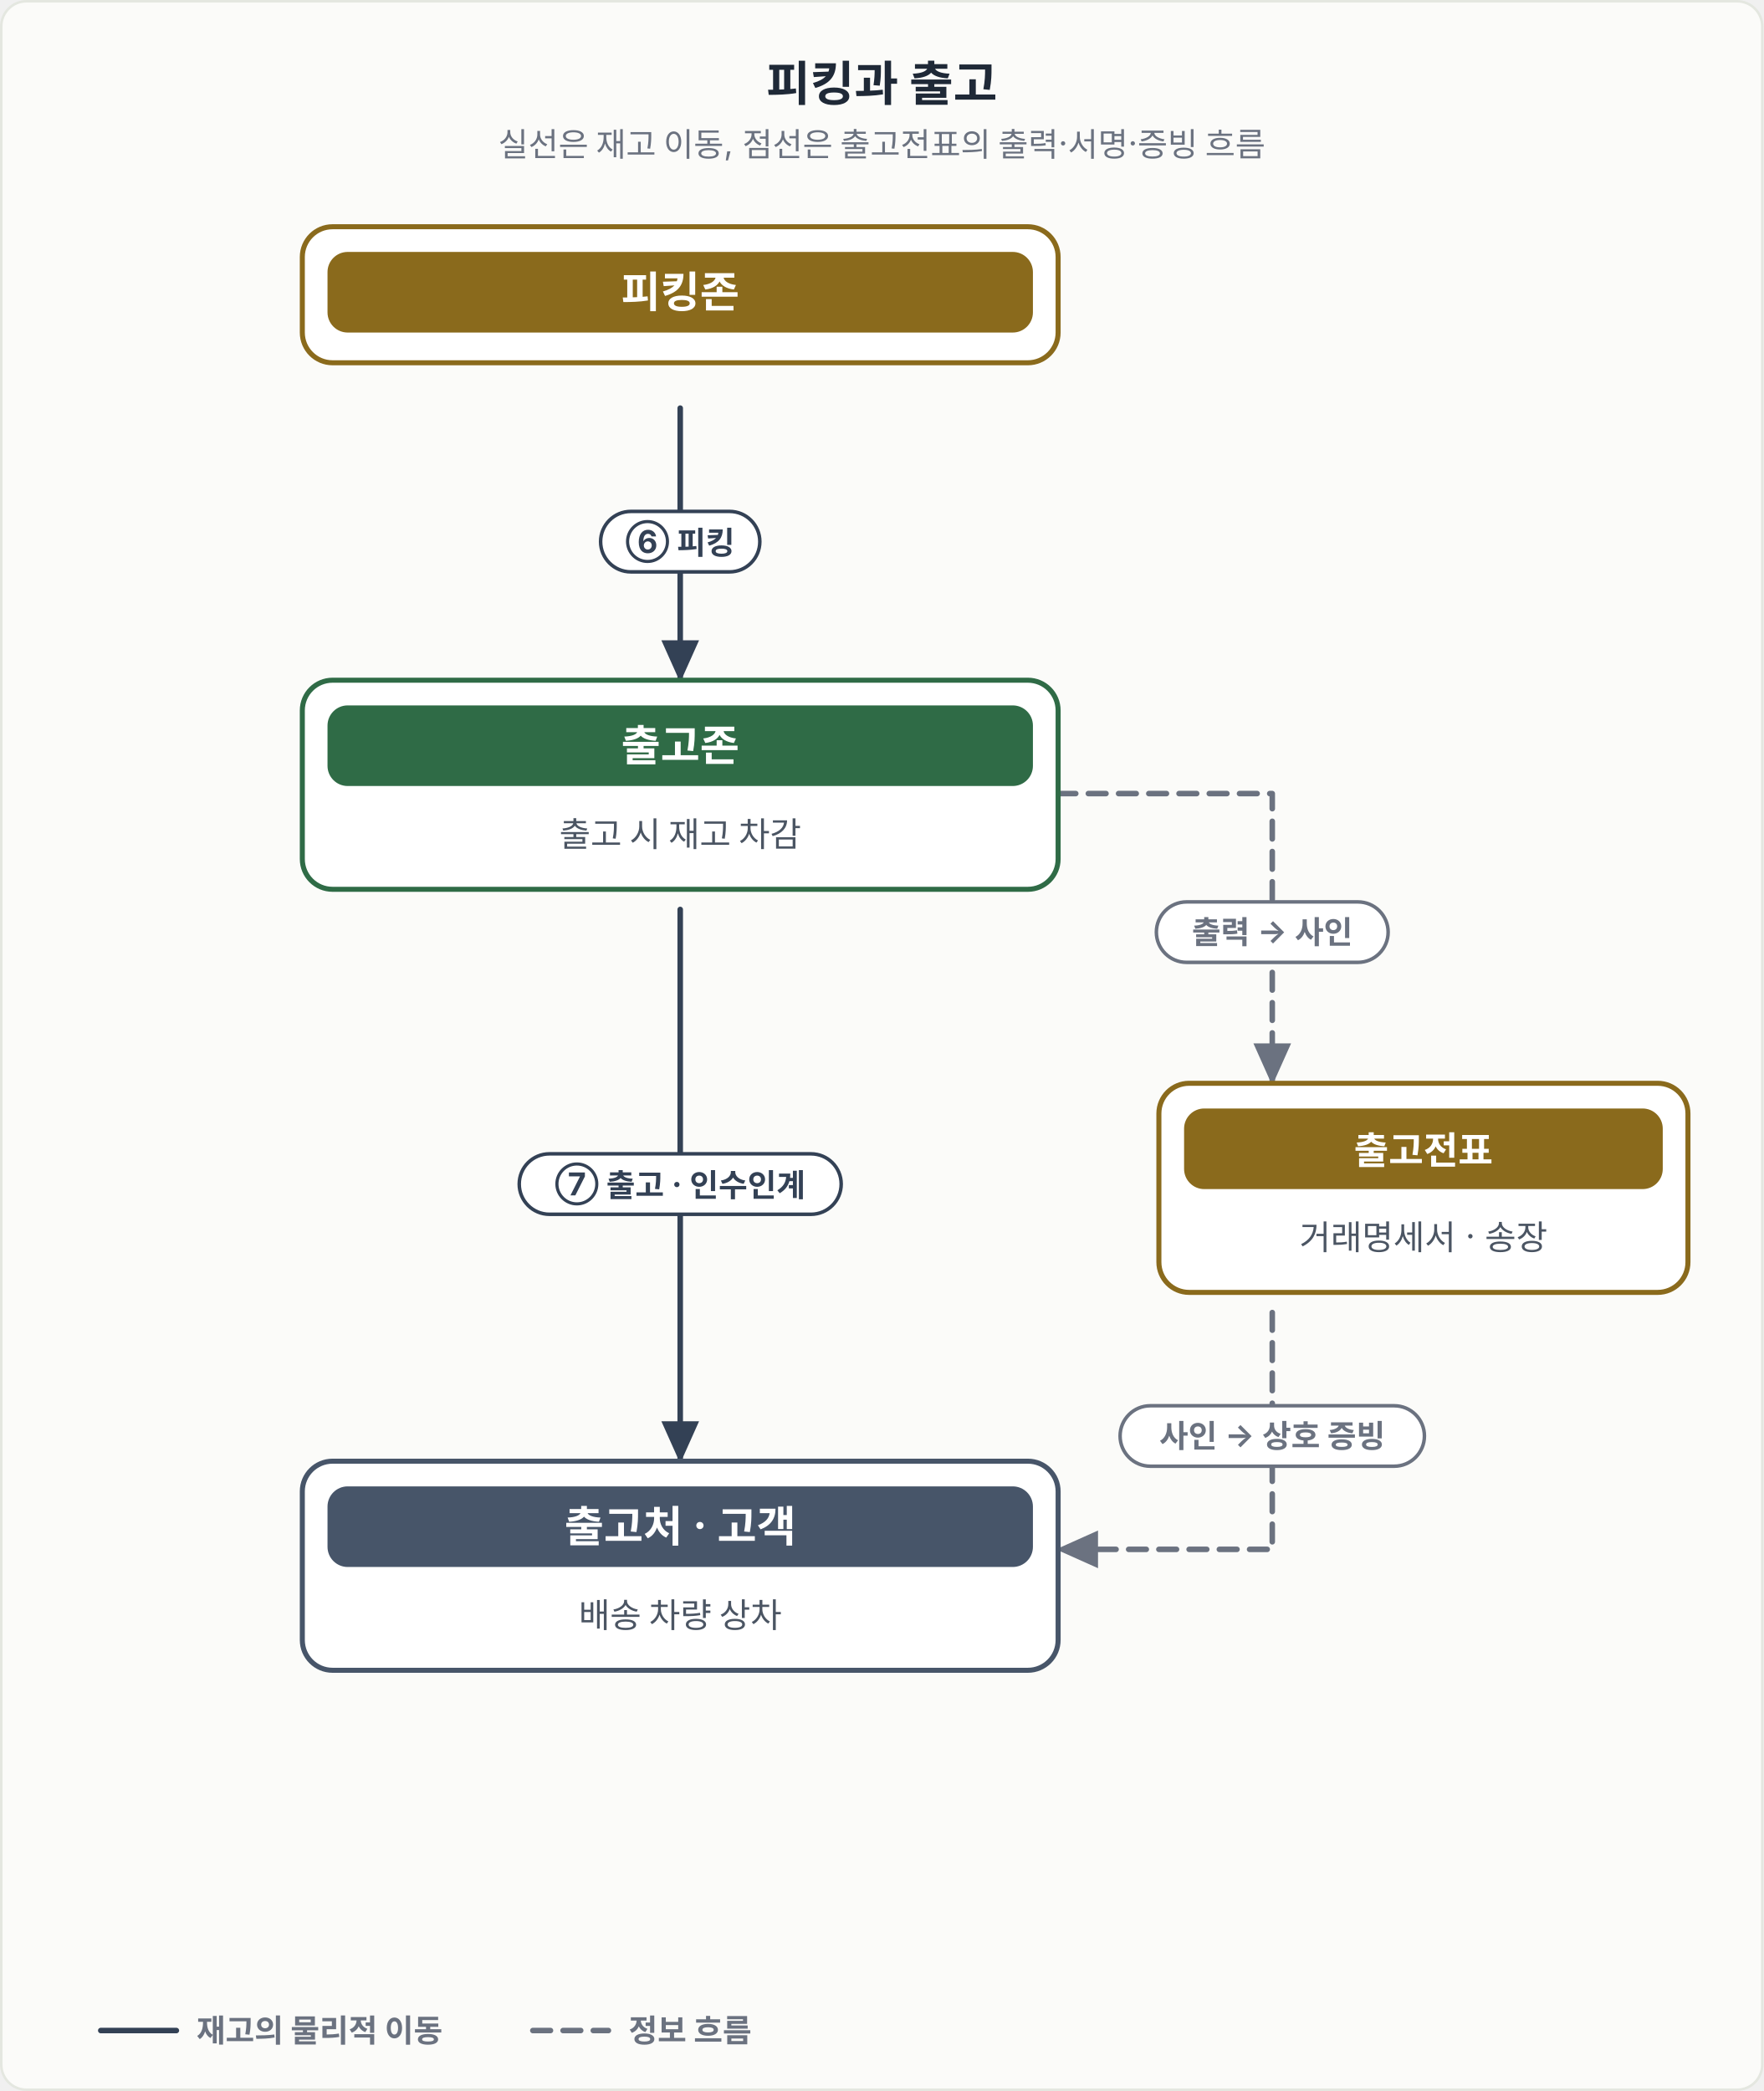
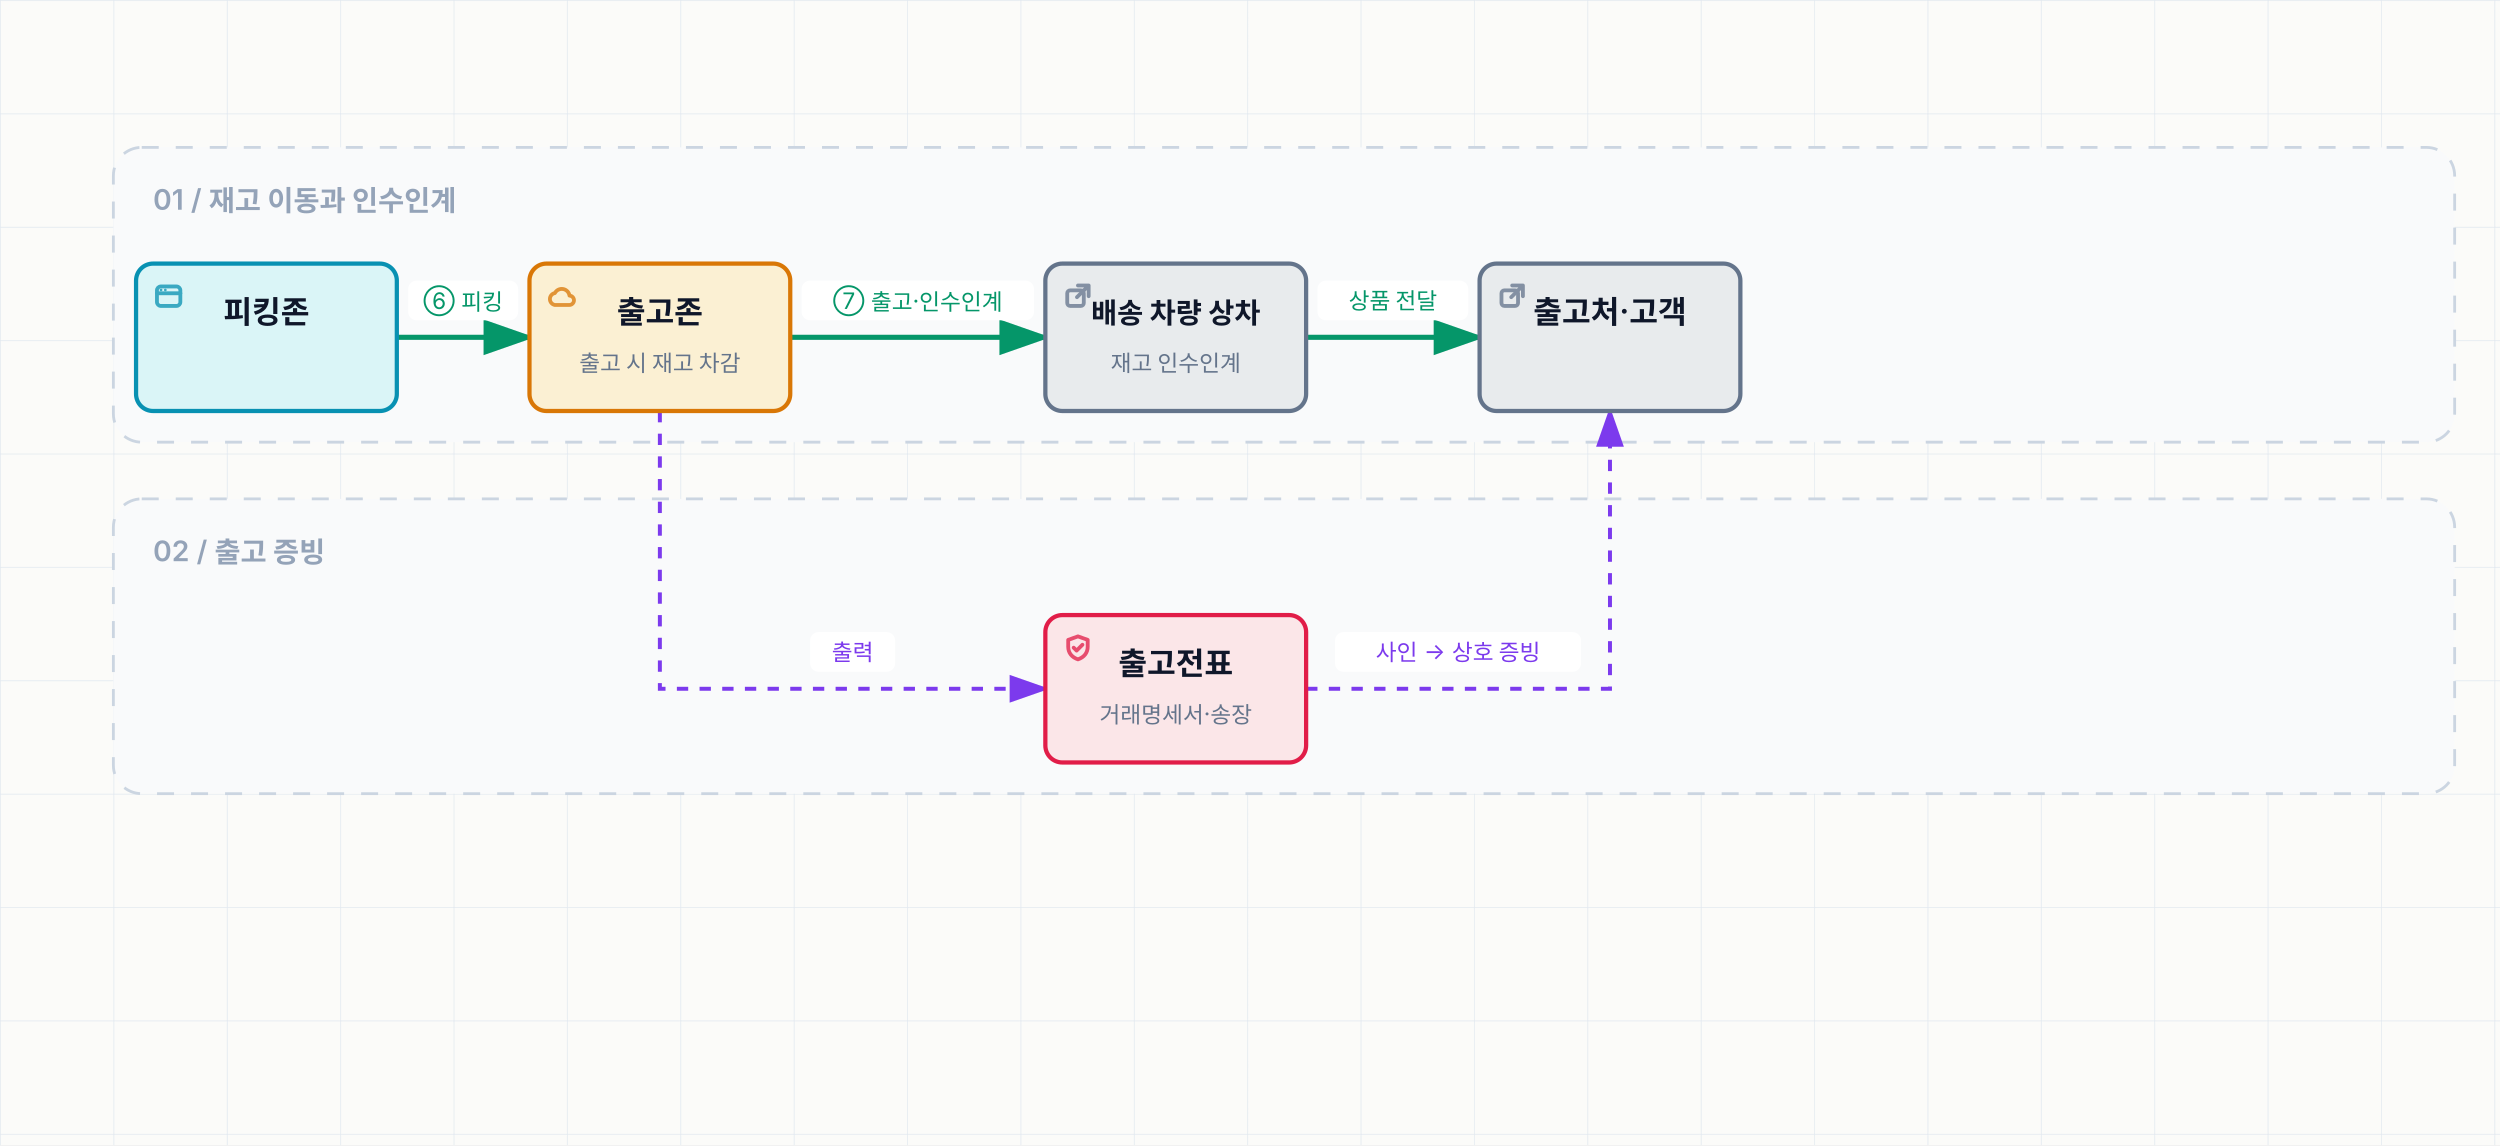
- <svg xmlns="http://www.w3.org/2000/svg" width="700" height="830" viewBox="0 0 700 830" role="img" font-family="-apple-system,BlinkMacSystemFont,'Apple SD Gothic Neo',Pretendard,'Malgun Gothic',system-ui,sans-serif">
+ <svg xmlns="http://www.w3.org/2000/svg" width="882" height="404" viewBox="0 0 882 404" role="img" lang="ko" aria-labelledby="archify-diagram-title archify-diagram-description" data-preset="classic" data-theme="light" data-quality-profile="showcase">
+   <style>svg[data-chapter-handoff] [data-node-id][data-chapter-role="stay"] { opacity: 1; }
+ svg[data-chapter-handoff] [data-node-id][data-chapter-role="enter"] { opacity: 0.78; }
+ svg[data-chapter-handoff] [data-node-id][data-chapter-role="leave"] { opacity: 0.26; }
+ svg [data-node-id][data-chapter-role] { opacity: 1 !important; }
+ svg[data-chapter-preview] [data-node-id],
+       svg[data-chapter-preview] [data-edge-from] { opacity: 1 !important; filter: none !important; }
+ .c-grid { stroke: #e2e8f0; fill: none; }
+ .c-mask { fill: #ffffff; stroke: none; }
+ .c-frontend { fill: rgb(218, 245, 247);   stroke: #0891b2; }
+ .c-backend { fill: rgb(215, 244, 232);    stroke: #059669; }
+ .c-database { fill: rgb(234, 229, 249);   stroke: #7c3aed; }
+ .c-cloud { fill: rgb(251, 240, 211);      stroke: #d97706; }
+ .c-security { fill: rgb(251, 230, 232);   stroke: #e11d48; }
+ .c-messagebus { fill: rgb(251, 235, 221); stroke: #ea580c; }
+ .c-external { fill: rgb(232, 235, 237);   stroke: #64748b; }
+ .t-primary { fill: #0f172a; }
+ .t-muted { fill: #64748b; }
+ .t-dim { fill: #94a3b8; }
+ .t-frontend { fill: #0891b2; }
+ .t-backend { fill: #059669; }
+ .t-database { fill: #7c3aed; }
+ .t-cloud { fill: #d97706; }
+ .t-security { fill: #e11d48; }
+ .t-messagebus { fill: #ea580c; }
+ .t-external { fill: #64748b; }
+ svg .semantic-sigil {
+       fill: none;
+       stroke: currentColor;
+       stroke-width: 1.35;
+       stroke-linecap: round;
+       stroke-linejoin: round;
+       opacity: 0.76;
+       pointer-events: none;
+     }
+ svg .semantic-sigil &gt; * { vector-effect: non-scaling-stroke; }
+ svg .semantic-sigil .sigil-fill { fill: currentColor; stroke: none; }
+ svg .s-frontend { color: #0891b2; }
+ svg .s-backend { color: #059669; }
+ svg .s-database { color: #7c3aed; }
+ svg .s-cloud { color: #d97706; }
+ svg .s-security { color: #e11d48; }
+ svg .s-messagebus { color: #ea580c; }
+ svg .s-external { color: #64748b; }
+ svg .brand-mark { pointer-events: none; }
+ svg .brand-mark-badge { fill: #fff; stroke: none; }
+ svg .brand-mark-frame {
+       fill: none;
+       stroke: #cbd5e1;
+       stroke-width: 0.8;
+       vector-effect: non-scaling-stroke;
+     }
+ svg .brand-mark-fallback {
+       fill: none;
+       stroke: #475569;
+       stroke-width: 1.15;
+       stroke-linecap: round;
+       stroke-linejoin: round;
+     }
+ svg[data-preset="blueprint"] .brand-mark-badge,
+     svg[data-preset="blueprint"] .brand-mark-frame { rx: 1px; }
+ svg [data-detail] { transition: opacity 160ms ease; }
+ svg [data-detail-anchor] {
+       transform-box: fill-box;
+       transform-origin: center;
+       transition: transform 160ms ease;
+     }
+ svg[data-focus-active] [data-focus-match][data-detail],
+     svg[data-focus-active] [data-focus-match] [data-detail],
+     svg[data-reach-active] [data-reach-match][data-detail],
+     svg[data-reach-active] [data-reach-match] [data-detail],
+     svg[data-lens-active] [data-lens-match][data-detail],
+     svg[data-lens-active] [data-lens-match] [data-detail],
+     svg[data-legend-preview-active] [data-legend-preview-match][data-detail],
+     svg[data-legend-preview-active] [data-legend-preview-match] [data-detail],
+     svg[data-intent-trace-active] [data-intent-trace-match][data-detail],
+     svg[data-intent-trace-active] [data-intent-trace-match] [data-detail],
+     svg[data-route-active] [data-route-match][data-detail],
+     svg[data-route-active] [data-route-match] [data-detail],
+     svg[data-story-active] [data-story-step][data-detail],
+     svg[data-story-active] [data-story-step] [data-detail],
+     svg[data-relationship-preview-active] [data-relationship-preview][data-detail],
+     svg[data-relationship-preview-active] [data-relationship-preview] [data-detail],
+     svg [data-node-id]:hover [data-detail],
+     svg [data-node-id]:focus-visible [data-detail] {
+       opacity: 1;
+       pointer-events: auto;
+     }
+ svg[data-focus-active] [data-focus-match] [data-detail-anchor],
+     svg[data-reach-active] [data-reach-match] [data-detail-anchor],
+     svg[data-lens-active] [data-lens-match] [data-detail-anchor],
+     svg[data-legend-preview-active] [data-legend-preview-match] [data-detail-anchor],
+     svg[data-intent-trace-active] [data-intent-trace-match] [data-detail-anchor],
+     svg[data-route-active] [data-route-match] [data-detail-anchor],
+     svg[data-story-active] [data-story-step] [data-detail-anchor],
+     svg [data-node-id]:hover [data-detail-anchor],
+     svg [data-node-id]:focus-visible [data-detail-anchor] { transform: none; }
+ .a-default { stroke: #94a3b8; fill: none; }
+ .a-emphasis { stroke: #059669; fill: none; }
+ .a-security { stroke: #e11d48; fill: none; stroke-dasharray: 5,5; }
+ .a-dashed { stroke: #7c3aed; fill: none; stroke-dasharray: 4,4; }
+ .m-default { fill: #94a3b8; }
+ .m-emphasis { fill: #059669; }
+ .m-security { fill: #e11d48; }
+ .m-dashed { fill: #7c3aed; }
+ svg [data-node-id] {
+       cursor: pointer;
+       transition: opacity 0.18s ease, filter 0.18s ease;
+     }
+ svg [data-edge-from] { transition: opacity 0.18s ease, filter 0.18s ease; }
+ svg [data-node-id]:hover,
+     svg [data-node-id]:focus-visible {
+       filter: drop-shadow(0 0 7px #0891b2);
+       outline: none;
+     }
+ svg [data-node-id]:hover .source-evidence-beacon,
+     svg [data-node-id]:focus-visible .source-evidence-beacon,
+     svg [data-node-id][data-focus-selected] .source-evidence-beacon {
+       opacity: 1;
+       filter: drop-shadow(0 0 4px color-mix(in srgb, #059669 72%, transparent));
+     }
+ svg[data-preset="signal-flow"] .source-evidence-beacon { opacity: 0.9; }
+ svg[data-preset="blueprint"] .source-evidence-beacon rect {
+       rx: 0.8px;
+       filter: none;
+     }
+ svg [data-legend-kind][role="button"] { cursor: pointer; }
+ svg [data-legend-kind]:focus { outline: none; }
+ svg [data-legend-hit] {
+       fill: transparent;
+       stroke: transparent;
+       stroke-width: 1.4;
+       pointer-events: all;
+       vector-effect: non-scaling-stroke;
+       transition: stroke 150ms ease, stroke-width 150ms ease, filter 150ms ease;
+     }
+ svg [data-legend-count-badge] { pointer-events: none; }
+ svg [data-legend-count-badge] rect {
+       fill: #ffffff;
+       stroke: #e2e8f0;
+       stroke-width: 1;
+       vector-effect: non-scaling-stroke;
+     }
+ svg [data-legend-count-badge] text {
+       fill: #64748b;
+       font-size: 8px;
+       font-weight: 700;
+       text-anchor: middle;
+     }
+ svg [data-legend-kind][role="button"]:hover [data-legend-hit] {
+       stroke: color-mix(in srgb, #7c3aed 58%, transparent);
+     }
+ svg [data-legend-kind][role="button"]:focus-visible [data-legend-hit] {
+       stroke: #0891b2;
+       stroke-width: 1.8;
+       filter: drop-shadow(0 0 3px #0891b2);
+     }
+ svg [data-legend-kind][data-legend-selected] [data-legend-hit] {
+       stroke: #7c3aed;
+       stroke-width: 2.2;
+       stroke-dasharray: 3 2;
+     }
+ svg [data-legend-kind][data-legend-selected] [data-legend-count-badge] rect {
+       stroke: #7c3aed;
+       stroke-width: 1.8;
+     }
+ svg [data-legend-kind][data-legend-zero] { opacity: 0.44; }
+ svg[data-preset="signal-flow"] [data-legend-kind][data-legend-selected] [data-legend-hit] {
+       filter: drop-shadow(0 0 4px #7c3aed);
+     }
+ svg[data-preset="blueprint"] [data-legend-hit],
+     svg[data-preset="blueprint"] [data-legend-count-badge] rect { rx: 0; filter: none; }
+ svg[data-legend-preview-active] [data-node-id],
+     svg[data-legend-preview-active] [data-edge-from] { opacity: 0.11; }
+ svg[data-legend-preview-active] [data-legend-preview-match] { opacity: 1; }
+ svg[data-legend-preview-active] [data-legend-preview-peer] { opacity: 0.62; }
+ svg[data-legend-preview-active] [data-legend-preview-selected] {
+       filter: drop-shadow(0 0 8px #7c3aed);
+     }
+ svg[data-lens-active] [data-node-id],
+     svg[data-lens-active] [data-edge-from] { opacity: 0.11; }
+ svg[data-lens-active] [data-lens-match] { opacity: 1; }
+ svg[data-lens-active] [data-lens-peer] { opacity: 0.62; }
+ svg[data-lens-active] [data-lens-selected] {
+       filter: drop-shadow(0 0 10px #7c3aed);
+     }
+ svg[data-preset="signal-flow"] .semantic-lens-flow {
+       stroke-width: 3.7;
+       opacity: 1;
+     }
+ svg[data-preset="signal-flow"] .semantic-lens-flow[data-direction="out"],
+     svg[data-preset="signal-flow"] .semantic-lens-flow[data-direction="forward"] {
+       filter: drop-shadow(0 0 6px #0891b2);
+     }
+ svg[data-preset="signal-flow"] .semantic-lens-flow[data-direction="in"],
+     svg[data-preset="signal-flow"] .semantic-lens-flow[data-direction="reverse"] {
+       filter: drop-shadow(0 0 6px #7c3aed);
+     }
+ svg[data-preset="signal-flow"] .semantic-lens-flow[data-direction="within"] {
+       filter: drop-shadow(0 0 6px #ea580c);
+     }
+ svg[data-preset="blueprint"] .semantic-lens-flow {
+       stroke-width: 2.45;
+       stroke-linecap: square;
+       filter: none;
+       opacity: 0.78;
+     }
+ svg[data-focus-active] [data-node-id],
+     svg[data-focus-active] [data-edge-from] { opacity: 0.13; }
+ svg[data-focus-active] [data-focus-match] { opacity: 1; }
+ svg[data-focus-active] [data-focus-selected] {
+       filter: drop-shadow(0 0 10px #0891b2);
+     }
+ svg[data-reach-active] [data-node-id],
+     svg[data-reach-active] [data-edge-from] { opacity: 0.09; }
+ svg[data-reach-active] [data-reach-match] { opacity: 1; }
+ svg[data-reach-active="upstream"] [data-reach-origin] {
+       filter: drop-shadow(0 0 11px #7c3aed);
+     }
+ svg[data-reach-active="downstream"] [data-reach-origin] {
+       filter: drop-shadow(0 0 11px #059669);
+     }
+ svg[data-reach-active="upstream"] [data-edge-from][data-reach-match] {
+       filter: drop-shadow(0 0 4px color-mix(in srgb, #7c3aed 72%, transparent));
+     }
+ svg[data-reach-active="downstream"] [data-edge-from][data-reach-match] {
+       filter: drop-shadow(0 0 4px color-mix(in srgb, #059669 72%, transparent));
+     }
+ svg[data-preset="blueprint"][data-reach-active] [data-reach-origin],
+     svg[data-preset="blueprint"][data-reach-active] [data-edge-from][data-reach-match] {
+       filter: none;
+     }
+ svg[data-preset="blueprint"] .relationship-hit-target:focus-visible .relationship-focus-rail {
+       stroke-linecap: square;
+       filter: none;
+     }
+ svg[data-relationship-direct-active] [data-node-id],
+     svg[data-relationship-direct-active] [data-edge-from] { opacity: 0.16; }
+ svg[data-relationship-direct-active] [data-relationship-preview],
+     svg[data-relationship-direct-active] [data-relationship-preview-node] { opacity: 1; }
+ svg[data-focus-active]:not([data-relationship-pin-active]) .relationship-hit-rail,
+     svg[data-story-active] .relationship-hit-rail,
+     svg[data-route-picking] .relationship-hit-rail,
+     svg[data-route-active] .relationship-hit-rail,
+     svg[data-lens-active] .relationship-hit-rail,
+     svg[data-chapter-preview] .relationship-hit-rail { pointer-events: none; }
+ svg[data-relationship-preview-active] [data-focus-match] { opacity: 0.18; }
+ svg[data-relationship-preview-active] [data-relationship-preview],
+     svg[data-relationship-preview-active] [data-relationship-preview-node] { opacity: 1; }
+ svg[data-relationship-preview-active] [data-relationship-preview] {
+       filter: drop-shadow(0 0 5px #059669);
+     }
+ svg[data-relationship-preview-active] [data-relationship-preview] path,
+     svg[data-relationship-preview-active] path[data-relationship-preview],
+     svg[data-relationship-preview-active] [data-relationship-preview] line,
+     svg[data-relationship-preview-active] line[data-relationship-preview],
+     svg[data-relationship-preview-active] [data-relationship-preview] polyline,
+     svg[data-relationship-preview-active] polyline[data-relationship-preview] {
+       stroke-width: 2.75;
+     }
+ svg[data-relationship-preview-active] [data-relationship-preview-source] {
+       filter: drop-shadow(0 0 7px #0891b2);
+     }
+ svg[data-relationship-preview-active] [data-relationship-preview-target] {
+       filter: drop-shadow(0 0 7px #7c3aed);
+     }
+ svg[data-preset="signal-flow"] .relationship-flow-pulse {
+       stroke: #0891b2;
+       stroke-width: 3.85;
+       filter: drop-shadow(0 0 7px #0891b2);
+     }
+ svg[data-preset="blueprint"] .relationship-flow-pulse {
+       stroke-width: 2.5;
+       stroke-linecap: square;
+       filter: none;
+     }
+ svg[data-preset="editorial"] .relationship-flow-pulse {
+       stroke: #059669;
+       stroke-width: 2.75;
+       filter: none;
+     }
+ svg[data-preset="signal-flow"] .semantic-flow-token {
+       filter: drop-shadow(0 0 5px currentColor);
+     }
+ svg[data-preset="blueprint"] .semantic-flow-token { filter: none; }
+ svg[data-preset="editorial"] .semantic-flow-token { filter: none; }
+ svg[data-intent-trace-active] [data-node-id],
+     svg[data-intent-trace-active] [data-edge-from] { opacity: 0.2; }
+ svg[data-intent-trace-active] [data-intent-trace-match] { opacity: 1; }
+ svg[data-intent-trace-active] [data-intent-trace-selected] {
+       filter: drop-shadow(0 0 10px #0891b2);
+     }
+ svg[data-preset="blueprint"] [data-intent-trace-selected],
+     svg[data-preset="blueprint"] .intent-trace-flow {
+       filter: none;
+       stroke-linecap: square;
+     }
+ svg[data-preset="editorial"] [data-intent-trace-selected],
+     svg[data-preset="editorial"] .intent-trace-flow { filter: none; }
+ svg[data-route-picking="target"] [data-node-id] { opacity: 0.24; }
+ svg[data-route-picking="target"] [data-route-candidate],
+     svg[data-route-picking="target"] [data-route-start] { opacity: 1; }
+ svg[data-route-picking] [data-node-id] { cursor: crosshair; }
+ svg[data-route-picking] [data-route-start] {
+       filter: drop-shadow(0 0 10px #0891b2);
+     }
+ svg[data-route-active] [data-node-id],
+     svg[data-route-active] [data-edge-from] { opacity: 0.11; }
+ svg[data-route-active] [data-route-match] { opacity: 1; }
+ svg[data-route-active] [data-route-start] {
+       filter: drop-shadow(0 0 11px #0891b2);
+     }
+ svg[data-route-active] [data-route-end] {
+       filter: drop-shadow(0 0 11px #e11d48);
+     }
+ svg[data-route-active] [data-route-step]:not([data-route-start]):not([data-route-end]) {
+       filter: drop-shadow(0 0 7px #059669);
+     }
+ svg[data-route-journey] [data-route-match][data-route-journey-state="past"] { opacity: 0.62; }
+ svg[data-route-journey] [data-route-match][data-route-journey-state="future"] { opacity: 0.34; }
+ svg[data-route-journey] [data-route-match][data-route-journey-state="current"] { opacity: 1; }
+ svg[data-route-journey] [data-node-id][data-route-journey-current] {
+       filter: drop-shadow(0 0 10px #059669);
+     }
+ svg[data-route-journey] [data-edge-from][data-route-journey-current] {
+       opacity: 1;
+       filter: drop-shadow(0 0 6px #059669);
+     }
+ svg[data-preset="blueprint"] [data-route-start],
+     svg[data-preset="blueprint"] [data-route-end],
+     svg[data-preset="blueprint"] [data-route-step],
+     svg[data-preset="blueprint"] .route-probe-flow {
+       filter: none;
+       stroke-linecap: square;
+     }
+ svg[data-preset="blueprint"] .route-journey-flow {
+       filter: none;
+       stroke-linecap: square;
+     }
+ svg[data-preset="editorial"] [data-route-start],
+     svg[data-preset="editorial"] [data-route-end],
+     svg[data-preset="editorial"] [data-route-step],
+     svg[data-preset="editorial"] .route-probe-flow,
+     svg[data-preset="editorial"] .route-journey-flow { filter: none; }
+ svg[data-preset="editorial"] .c-grid {
+       stroke-dasharray: 1 4;
+       opacity: 0.48;
+     }
+ svg[data-preset="editorial"] .c-region {
+       fill: color-mix(in srgb, rgb(251, 240, 211) 48%, transparent);
+       stroke-dasharray: 9 4;
+     }
+ svg[data-preset="editorial"] [data-node-id]:hover,
+     svg[data-preset="editorial"] [data-node-id]:focus-visible,
+     svg[data-preset="editorial"][data-focus-active] [data-focus-selected] {
+       filter: drop-shadow(0 2px 2px color-mix(in srgb, #0f172a 18%, transparent));
+     }
+ svg[data-preset="blueprint"] .c-grid {
+       stroke-dasharray: 1 3;
+       opacity: 0.78;
+     }
+ svg[data-preset="blueprint"] .c-region {
+       fill: color-mix(in srgb, rgb(251, 240, 211) 58%, transparent);
+       stroke-dasharray: 12 4 2 4;
+     }
+ svg[data-preset="blueprint"] .c-security-group,
+     svg[data-preset="blueprint"] .c-lane { stroke-dasharray: 7 3; }
+ svg[data-preset="blueprint"] [data-node-id]:hover,
+     svg[data-preset="blueprint"] [data-node-id]:focus-visible {
+       filter: drop-shadow(0 0 3px #0891b2);
+     }
+ svg[data-preset="blueprint"][data-focus-active] [data-focus-selected] {
+       filter: drop-shadow(0 0 3px #0891b2);
+     }
+ svg[data-preset="blueprint"][data-focus-active][data-reach-active] [data-focus-selected][data-reach-origin] {
+       filter: none;
+     }
+ svg[data-preset="blueprint"][data-relationship-preview-active] [data-relationship-preview],
+     svg[data-preset="blueprint"][data-relationship-preview-active] [data-relationship-preview-source],
+     svg[data-preset="blueprint"][data-relationship-preview-active] [data-relationship-preview-target] {
+       filter: drop-shadow(0 0 3px #0891b2);
+     }
+ svg[data-story-beat] [data-story-step] {
+       opacity: 0.22;
+       filter: saturate(0.42);
+       transition: opacity 180ms ease, filter 180ms ease;
+     }
+ svg[data-story-beat] [data-story-step][data-story-beat-state="past"] {
+       opacity: 0.72;
+       filter: saturate(0.82);
+     }
+ svg[data-story-beat] [data-story-step][data-story-beat-state="next"] {
+       opacity: 0.5;
+       filter: saturate(0.66);
+     }
+ svg[data-story-beat] [data-story-step][data-story-beat-state="active"] {
+       opacity: 1;
+       filter: drop-shadow(0 0 7px #0891b2);
+       animation: archify-story-beat-node 360ms cubic-bezier(0.22, 1, 0.36, 1) both;
+     }
+ svg[data-story-beat] [data-edge-from][data-story-beat-step] {
+       opacity: 0.16;
+       transition: opacity 160ms ease;
+     }
+ svg[data-story-beat] [data-edge-from][data-story-beat-step][data-story-beat-state="past"] { opacity: 0.58; }
+ svg[data-story-beat] [data-edge-from][data-story-beat-step][data-story-beat-state="next"] { opacity: 0.34; }
+ svg[data-story-beat] [data-edge-from][data-story-beat-step][data-story-beat-state="active"] { opacity: 1; }
+ svg[data-story-beat] .story-trail-flow { opacity: 0; transition: opacity 160ms ease; }
+ svg[data-story-beat] .story-trail-flow[data-story-beat-state="past"] { opacity: 0.34; }
+ svg[data-story-beat] .story-trail-flow[data-story-beat-state="next"] { opacity: 0.2; }
+ svg[data-story-beat] .story-trail-flow[data-story-beat-state="active"] { opacity: 0.92; }
+ svg[data-story-beat] .story-trail-flow[data-story-pulse="true"] {
+       stroke-dasharray: 2 13;
+       stroke-dashoffset: 30;
+       opacity: 0.92;
+       animation: archify-story-flow 0.78s linear 1 both;
+     }
+ svg[data-preset="blueprint"] .story-trail-flow {
+       stroke-linecap: square;
+       filter: none;
+       opacity: 0.5;
+     }
+ svg[data-preset="blueprint"][data-story-beat] [data-story-step][data-story-beat-state="active"] {
+       filter: none;
+       animation: none;
+     }
+ svg[data-preset="editorial"] .story-trail-flow { filter: none; }
+ svg[data-preset="editorial"][data-story-beat] [data-story-step][data-story-beat-state="active"] {
+       filter: drop-shadow(0 2px 2px color-mix(in srgb, #0f172a 16%, transparent));
+     }
+ svg[data-chapter-preview] [data-node-id],
+     svg[data-chapter-preview] [data-edge-from] {
+       opacity: 0.1 !important;
+       filter: none !important;
+       transition: none !important;
+     }
+ svg[data-chapter-preview] .story-trail-overlay { opacity: 0.08 !important; }
+ svg[data-chapter-preview] [data-node-id][data-chapter-preview-role="stay"] {
+       opacity: 0.76 !important;
+       filter: saturate(0.7) !important;
+     }
+ svg[data-chapter-preview] [data-node-id][data-chapter-preview-role="enter"] {
+       opacity: 1 !important;
+       filter: saturate(1.2) !important;
+     }
+ svg[data-chapter-preview] [data-node-id][data-chapter-preview-role="leave"] {
+       opacity: 0.28 !important;
+       filter: grayscale(0.72) !important;
+     }
+ svg[data-preset="blueprint"][data-chapter-preview] [data-node-id] { filter: none !important; }
+ .c-security-group { fill: transparent; stroke: #e11d48; stroke-dasharray: 4,4; }
+ .c-region { fill: rgb(251, 248, 238); stroke: #d97706; stroke-dasharray: 8,4; }
+ .c-lane { fill: rgb(249, 250, 251); stroke: #cbd5e1; stroke-dasharray: 6,6; }
+ svg[data-preset="signal-flow"][data-animation="trace"] [data-animate="edge"] {
+       stroke-linecap: round;
+       filter: drop-shadow(0 0 3px #059669);
+       animation-duration: 1.75s;
+     }
+ svg[data-preset="signal-flow"][data-animation="trace"] [data-animate="node"] {
+       animation-duration: 3.1s;
+     }
+ svg[data-preset="blueprint"][data-animation="trace"] [data-animate="edge"] {
+       stroke-linecap: square;
+       filter: none;
+       animation-duration: 2.15s;
+     }
+ svg[data-preset="blueprint"][data-animation="trace"] [data-animate="node"] {
+       animation-name: archify-blueprint-node-pulse;
+       animation-duration: 3.8s;
+     }
+ svg[data-preset="editorial"][data-animation="trace"] [data-animate="edge"] {
+       filter: none;
+       animation-duration: 2.2s;
+     }
+ svg[data-preset="editorial"][data-animation="trace"] [data-animate="node"] {
+       animation-name: archify-editorial-node-pulse;
+       animation-duration: 3.5s;
+     }
+ svg[data-animation="trace"] [data-animate] {
+         animation: none !important;
+         stroke-dashoffset: 0;
+       }
+ .guided-view-chapter,
+       svg[data-chapter-preview] [data-node-id],
+       svg[data-chapter-preview] [data-edge-from] { transition: none !important; }
+ svg[data-story-playing="true"] .story-trail-flow {
+         stroke-dasharray: none;
+         stroke-dashoffset: 0;
+         opacity: 0.55;
+       }
+ .source-evidence-beacon,
+       svg [data-node-id], svg [data-edge-from], svg [data-detail], svg [data-detail-anchor], svg [data-legend-hit], svg { transition: none !important; }
+ svg, svg text { font-family: -apple-system,BlinkMacSystemFont,'Apple SD Gothic Neo',Pretendard,'Noto Sans KR','Malgun Gothic',system-ui,sans-serif; }
+ svg, svg text { font-family: -apple-system,BlinkMacSystemFont,'Apple SD Gothic Neo',Pretendard,'Noto Sans KR','Malgun Gothic',system-ui,sans-serif; }</style>
+   <rect width="100%" height="100%" fill="#fbfbf9" />
  <defs>
-     <marker id="a334155" markerWidth="8" markerHeight="8" refX="7.2" refY="4" orient="auto" markerUnits="strokeWidth">
-       <path d="M0,0.6 L7.6,4 L0,7.4 z" fill="#334155" />
+     <marker id="arrowhead" markerWidth="10" markerHeight="7" refX="9" refY="3.5" orient="auto">
+       <polygon points="0 0, 10 3.5, 0 7" class="m-default" />
    </marker>
-     <marker id="a6b7280" markerWidth="8" markerHeight="8" refX="7.2" refY="4" orient="auto" markerUnits="strokeWidth">
-       <path d="M0,0.6 L7.6,4 L0,7.4 z" fill="#6b7280" />
+     <marker id="arrowhead-emphasis" markerWidth="10" markerHeight="7" refX="9" refY="3.5" orient="auto">
+       <polygon points="0 0, 10 3.5, 0 7" class="m-emphasis" />
    </marker>
+     <marker id="arrowhead-security" markerWidth="10" markerHeight="7" refX="9" refY="3.5" orient="auto">
+       <polygon points="0 0, 10 3.5, 0 7" class="m-security" />
+     </marker>
+     <marker id="arrowhead-dashed" markerWidth="10" markerHeight="7" refX="9" refY="3.5" orient="auto">
+       <polygon points="0 0, 10 3.5, 0 7" class="m-dashed" />
+     </marker>
+     <pattern id="grid" width="40" height="40" patternUnits="userSpaceOnUse">
+       <path d="M 40 0 L 0 0 0 40" class="c-grid" stroke-width="0.5" />
+     </pattern>
  </defs>
-   <rect x="0.5" y="0.5" width="699" height="829" rx="10" ry="10" fill="#fbfbf9" stroke="#e4e7e0" />
-   <text x="350.0" y="40.0" font-size="19" font-weight="700" fill="#1f2937" text-anchor="middle">피킹과 출고</text>
-   <text x="350.0" y="62.0" font-size="13" font-weight="400" fill="#6b7280" text-anchor="middle">실선은 재고 이동, 점선은 출고전표의 출력·서명·증빙 흐름</text>
-   <path d="M270.0,162.0 L270.0,270.0" fill="none" stroke="#334155" stroke-width="2.2" stroke-linejoin="round" stroke-linecap="round" marker-end="url(#a334155)" />
-   <path d="M270.0,361.0 L270.0,580.0" fill="none" stroke="#334155" stroke-width="2.2" stroke-linejoin="round" stroke-linecap="round" marker-end="url(#a334155)" />
-   <path d="M420.0,315.0 L505.0,315.0 L505.0,430.0" fill="none" stroke="#6b7280" stroke-width="2.2" stroke-linejoin="round" stroke-linecap="round" marker-end="url(#a6b7280)" stroke-dasharray="7 5" />
-   <path d="M505.0,521.0 L505.0,615.0 L420.0,615.0" fill="none" stroke="#6b7280" stroke-width="2.2" stroke-linejoin="round" stroke-linecap="round" marker-end="url(#a6b7280)" stroke-dasharray="7 5" />
-   <rect x="120.0" y="90.0" width="300.0" height="54.0" rx="12" ry="12" fill="#ffffff" stroke="#8a6a1c" stroke-width="2" />
-   <rect x="130.0" y="100.0" width="280.0" height="32.0" rx="8" ry="8" fill="#8a6a1c" />
-   <text x="270.0" y="122.0" font-size="17" font-weight="700" fill="#ffffff" text-anchor="middle">피킹존</text>
-   <rect x="120.0" y="270.0" width="300.0" height="83.0" rx="12" ry="12" fill="#ffffff" stroke="#2f6b46" stroke-width="2" />
-   <rect x="130.0" y="280.0" width="280.0" height="32.0" rx="8" ry="8" fill="#2f6b46" />
-   <text x="270.0" y="302.0" font-size="17" font-weight="700" fill="#ffffff" text-anchor="middle">출고존</text>
-   <text x="270.0" y="336.0" font-size="13.5" font-weight="400" fill="#4b5563" text-anchor="middle">출고 시 재고 차감</text>
-   <rect x="460.0" y="430.0" width="210.0" height="83.0" rx="12" ry="12" fill="#ffffff" stroke="#8a6a1c" stroke-width="2" />
-   <rect x="470.0" y="440.0" width="190.0" height="32.0" rx="8" ry="8" fill="#8a6a1c" />
-   <text x="565.0" y="462.0" font-size="15" font-weight="700" fill="#ffffff" text-anchor="middle">출고전표</text>
-   <text x="565.0" y="496.0" font-size="13.5" font-weight="400" fill="#4b5563" text-anchor="middle">거래명세서 · 송장</text>
-   <rect x="120.0" y="580.0" width="300.0" height="83.0" rx="12" ry="12" fill="#ffffff" stroke="#475569" stroke-width="2" />
-   <rect x="130.0" y="590.0" width="280.0" height="32.0" rx="8" ry="8" fill="#475569" />
-   <text x="270.0" y="612.0" font-size="17" font-weight="700" fill="#ffffff" text-anchor="middle">출고처 · 고객</text>
-   <text x="270.0" y="646.0" font-size="13.5" font-weight="400" fill="#4b5563" text-anchor="middle">배송 차량 상차</text>
-   <rect x="238.4" y="203.0" width="63.2" height="24.0" rx="12.0" ry="12.0" fill="#ffffff" stroke="#334155" stroke-width="1.4" />
-   <text x="270.0" y="219.5" font-size="12.5" font-weight="700" fill="#334155" text-anchor="middle">⑥ 피킹</text>
-   <rect x="206.1" y="458.0" width="127.8" height="24.0" rx="12.0" ry="12.0" fill="#ffffff" stroke="#334155" stroke-width="1.4" />
-   <text x="270.0" y="474.5" font-size="12.5" font-weight="700" fill="#334155" text-anchor="middle">⑦ 출고 · 인수인계</text>
-   <rect x="459.0" y="358.0" width="92.0" height="24.0" rx="12.0" ry="12.0" fill="#ffffff" stroke="#6b7280" stroke-width="1.4" />
-   <text x="505.0" y="374.5" font-size="12.5" font-weight="700" fill="#6b7280" text-anchor="middle">출력 → 사인</text>
-   <rect x="444.6" y="558.0" width="120.8" height="24.0" rx="12.0" ry="12.0" fill="#ffffff" stroke="#6b7280" stroke-width="1.4" />
-   <text x="505.0" y="574.5" font-size="12.5" font-weight="700" fill="#6b7280" text-anchor="middle">사인 → 상호 증빙</text>
-   <path d="M40,806 L70,806" stroke="#334155" stroke-width="2.2" stroke-linecap="round" />
-   <text x="78.0" y="810.5" font-size="12.5" font-weight="600" fill="#6b7280" text-anchor="start">재고의 물리적 이동</text>
-   <path d="M211.5,806 L241.5,806" stroke="#6b7280" stroke-width="2.2" stroke-linecap="round" stroke-dasharray="7 5" />
-   <text x="249.5" y="810.5" font-size="12.5" font-weight="600" fill="#6b7280" text-anchor="start">정보 흐름</text>
+   <rect width="100%" height="100%" fill="url(#grid)" />
+   <rect data-graph-role="structural-frame" data-composition-frame-kind="lane" data-composition-frame-id="lane-0" x="40" y="52" width="826" height="104" rx="10" class="c-lane" stroke-width="1" />
+   <text x="54" y="74" class="t-dim" font-size="10" font-weight="600">01 / 재고 이동과 인수인계</text>
+   <rect data-graph-role="structural-frame" data-composition-frame-kind="lane" data-composition-frame-id="lane-1" x="40" y="176" width="826" height="104" rx="10" class="c-lane" stroke-width="1" />
+   <text x="54" y="198" class="t-dim" font-size="10" font-weight="600">02 / 출고 증빙</text>
+   <path data-edge-from="document" data-edge-to="customer" data-edge-label="사인 → 상호 증빙" data-edge-key="0" data-composition-points="460.8,243;568,243;568,145" d="M 460.8 243 L 568 243 L 568 145" class="a-dashed" stroke-width="1.4" marker-end="url(#arrowhead-dashed)" />
+   <path data-edge-from="handoff" data-edge-to="customer" data-edge-label="상품 전달" data-edge-key="1" data-composition-points="460.8,119;522,119" d="M 460.8 119 L 522 119" class="a-emphasis" stroke-width="1.8" marker-end="url(#arrowhead-emphasis)" />
+   <path data-edge-from="picking" data-edge-to="shipping" data-edge-label="⑥ 피킹" data-edge-key="2" data-composition-points="140,119;186.8,119" d="M 140 119 L 186.8 119" class="a-emphasis" stroke-width="1.8" marker-end="url(#arrowhead-emphasis)" />
+   <path data-edge-from="shipping" data-edge-to="document" data-edge-label="출력" data-edge-key="3" data-composition-points="232.8,145;232.8,243;368.8,243" d="M 232.8 145 L 232.8 243 L 368.8 243" class="a-dashed" stroke-width="1.4" marker-end="url(#arrowhead-dashed)" />
+   <path data-edge-from="shipping" data-edge-to="handoff" data-edge-label="⑦ 출고·인수인계" data-edge-key="4" data-composition-points="278.8,119;368.8,119" d="M 278.8 119 L 368.8 119" class="a-emphasis" stroke-width="1.8" marker-end="url(#arrowhead-emphasis)" />
+   <g id="node-picking" data-node-id="picking" data-node-label="피킹존" tabindex="0" role="button" aria-label="Focus 피킹존, 재고 이동과 인수인계" aria-pressed="false" data-node-kind="frontend" data-node-context="재고 이동과 인수인계">
+     <rect x="48" y="93" width="92" height="52" rx="6" class="c-mask" />
+     <rect x="48" y="93" width="92" height="52" rx="6" class="c-frontend" stroke-width="1.5" />
+     <g aria-hidden="true" data-semantic-sigil="frontend" class="semantic-sigil s-frontend" transform="translate(54 99) scale(0.6875)">
+       <rect x="2" y="3" width="12" height="10" rx="2" />
+       <path d="M2 6.5h12" />
+       <circle cx="4.1" cy="4.8" r=".7" class="sigil-fill" />
+       <circle cx="6.3" cy="4.8" r=".7" class="sigil-fill" />
+     </g>
+     <text data-node-label="" x="94" y="114" class="t-primary" font-size="11" font-weight="600" text-anchor="middle">피킹존</text>
+   </g>
+   <g id="node-shipping" data-node-id="shipping" data-node-label="출고존" tabindex="0" role="button" aria-label="Focus 출고존, 출고 시 재고 차감, 재고 이동과 인수인계" aria-pressed="false" data-node-kind="cloud" data-node-sublabel="출고 시 재고 차감" data-node-context="재고 이동과 인수인계">
+     <rect x="186.8" y="93" width="92" height="52" rx="6" class="c-mask" />
+     <rect x="186.8" y="93" width="92" height="52" rx="6" class="c-cloud" stroke-width="1.5" />
+     <g aria-hidden="true" data-semantic-sigil="cloud" class="semantic-sigil s-cloud" transform="translate(192.8 99) scale(0.6875)">
+       <path d="M4.3 12.5h7.3a2.4 2.4 0 0 0 .2-4.8 4 4 0 0 0-7.5-1.3A3.1 3.1 0 0 0 4.3 12.5Z" />
+     </g>
+     <text data-node-label="" data-detail-anchor="" x="232.8" y="114" class="t-primary" font-size="11" font-weight="600" text-anchor="middle">출고존</text>
+     <text data-detail="context" x="232.8" y="131" class="t-muted" font-size="8" text-anchor="middle">출고 시 재고 차감</text>
+   </g>
+   <g id="node-handoff" data-node-id="handoff" data-node-label="배송 차량 상차" tabindex="0" role="button" aria-label="Focus 배송 차량 상차, 재고 인수인계, 재고 이동과 인수인계" aria-pressed="false" data-node-kind="external" data-node-sublabel="재고 인수인계" data-node-context="재고 이동과 인수인계">
+     <rect x="368.8" y="93" width="92" height="52" rx="6" class="c-mask" />
+     <rect x="368.8" y="93" width="92" height="52" rx="6" class="c-external" stroke-width="1.5" />
+     <g aria-hidden="true" data-semantic-sigil="external" class="semantic-sigil s-external" transform="translate(374.8 99) scale(0.6875)">
+       <rect x="2.5" y="5" width="8.5" height="8" rx="1.5" />
+       <path d="M8 2.5h5.5V8M13.5 2.5 7.5 8.5" />
+     </g>
+     <text data-node-label="" data-detail-anchor="" x="414.8" y="114" class="t-primary" font-size="10" font-weight="600" text-anchor="middle">배송 차량 상차</text>
+     <text data-detail="context" x="414.8" y="131" class="t-muted" font-size="8" text-anchor="middle">재고 인수인계</text>
+   </g>
+   <g id="node-customer" data-node-id="customer" data-node-label="출고처·고객" tabindex="0" role="button" aria-label="Focus 출고처·고객, 재고 이동과 인수인계" aria-pressed="false" data-node-kind="external" data-node-context="재고 이동과 인수인계">
+     <rect x="522" y="93" width="92" height="52" rx="6" class="c-mask" />
+     <rect x="522" y="93" width="92" height="52" rx="6" class="c-external" stroke-width="1.5" />
+     <g aria-hidden="true" data-semantic-sigil="external" class="semantic-sigil s-external" transform="translate(528 99) scale(0.6875)">
+       <rect x="2.5" y="5" width="8.5" height="8" rx="1.5" />
+       <path d="M8 2.5h5.5V8M13.5 2.5 7.5 8.5" />
+     </g>
+     <text data-node-label="" x="568" y="114" class="t-primary" font-size="11" font-weight="600" text-anchor="middle">출고처·고객</text>
+   </g>
+   <g id="node-document" data-node-id="document" data-node-label="출고전표" tabindex="0" role="button" aria-label="Focus 출고전표, 거래명세서·송장, 출고 증빙" aria-pressed="false" data-node-kind="security" data-node-sublabel="거래명세서·송장" data-node-context="출고 증빙">
+     <rect x="368.8" y="217" width="92" height="52" rx="6" class="c-mask" />
+     <rect x="368.8" y="217" width="92" height="52" rx="6" class="c-security" stroke-width="1.5" />
+     <g aria-hidden="true" data-semantic-sigil="security" class="semantic-sigil s-security" transform="translate(374.8 223) scale(0.6875)">
+       <path d="M8 2.2 13 4v3.5c0 3.1-1.8 5.4-5 6.5-3.2-1.1-5-3.4-5-6.5V4Z" />
+       <path d="m5.8 8 1.5 1.5 3-3" />
+     </g>
+     <text data-node-label="" data-detail-anchor="" x="414.8" y="238" class="t-primary" font-size="11" font-weight="600" text-anchor="middle">출고전표</text>
+     <text data-detail="context" x="414.8" y="255" class="t-muted" font-size="8" text-anchor="middle">거래명세서·송장</text>
+   </g>
+   <g data-detail="context" data-edge-from="document" data-edge-to="customer" data-edge-label="사인 → 상호 증빙" data-edge-key="0">
+     <rect x="471" y="223" width="86.8" height="14" rx="3" class="c-mask" />
+     <text x="514.4" y="233" class="t-database" font-size="8" text-anchor="middle">사인 → 상호 증빙</text>
+   </g>
+   <g data-detail="context" data-edge-from="handoff" data-edge-to="customer" data-edge-label="상품 전달" data-edge-key="1">
+     <rect x="464.8" y="99" width="53.2" height="14" rx="3" class="c-mask" />
+     <text x="491.4" y="109" class="t-backend" font-size="8" text-anchor="middle">상품 전달</text>
+   </g>
+   <g data-detail="context" data-edge-from="picking" data-edge-to="shipping" data-edge-label="⑥ 피킹" data-edge-key="2">
+     <rect x="144" y="99" width="38.8" height="14" rx="3" class="c-mask" />
+     <text x="163.4" y="109" class="t-backend" font-size="8" text-anchor="middle">⑥ 피킹</text>
+   </g>
+   <g data-detail="context" data-edge-from="shipping" data-edge-to="document" data-edge-label="출력" data-edge-key="3">
+     <rect x="285.8" y="223" width="30" height="14" rx="3" class="c-mask" />
+     <text x="300.8" y="233" class="t-database" font-size="8" text-anchor="middle">출력</text>
+   </g>
+   <g data-detail="context" data-edge-from="shipping" data-edge-to="handoff" data-edge-label="⑦ 출고·인수인계" data-edge-key="4">
+     <rect x="282.8" y="99" width="82" height="14" rx="3" class="c-mask" />
+     <text x="323.8" y="109" class="t-backend" font-size="8" text-anchor="middle">⑦ 출고·인수인계</text>
+   </g>
</svg>
